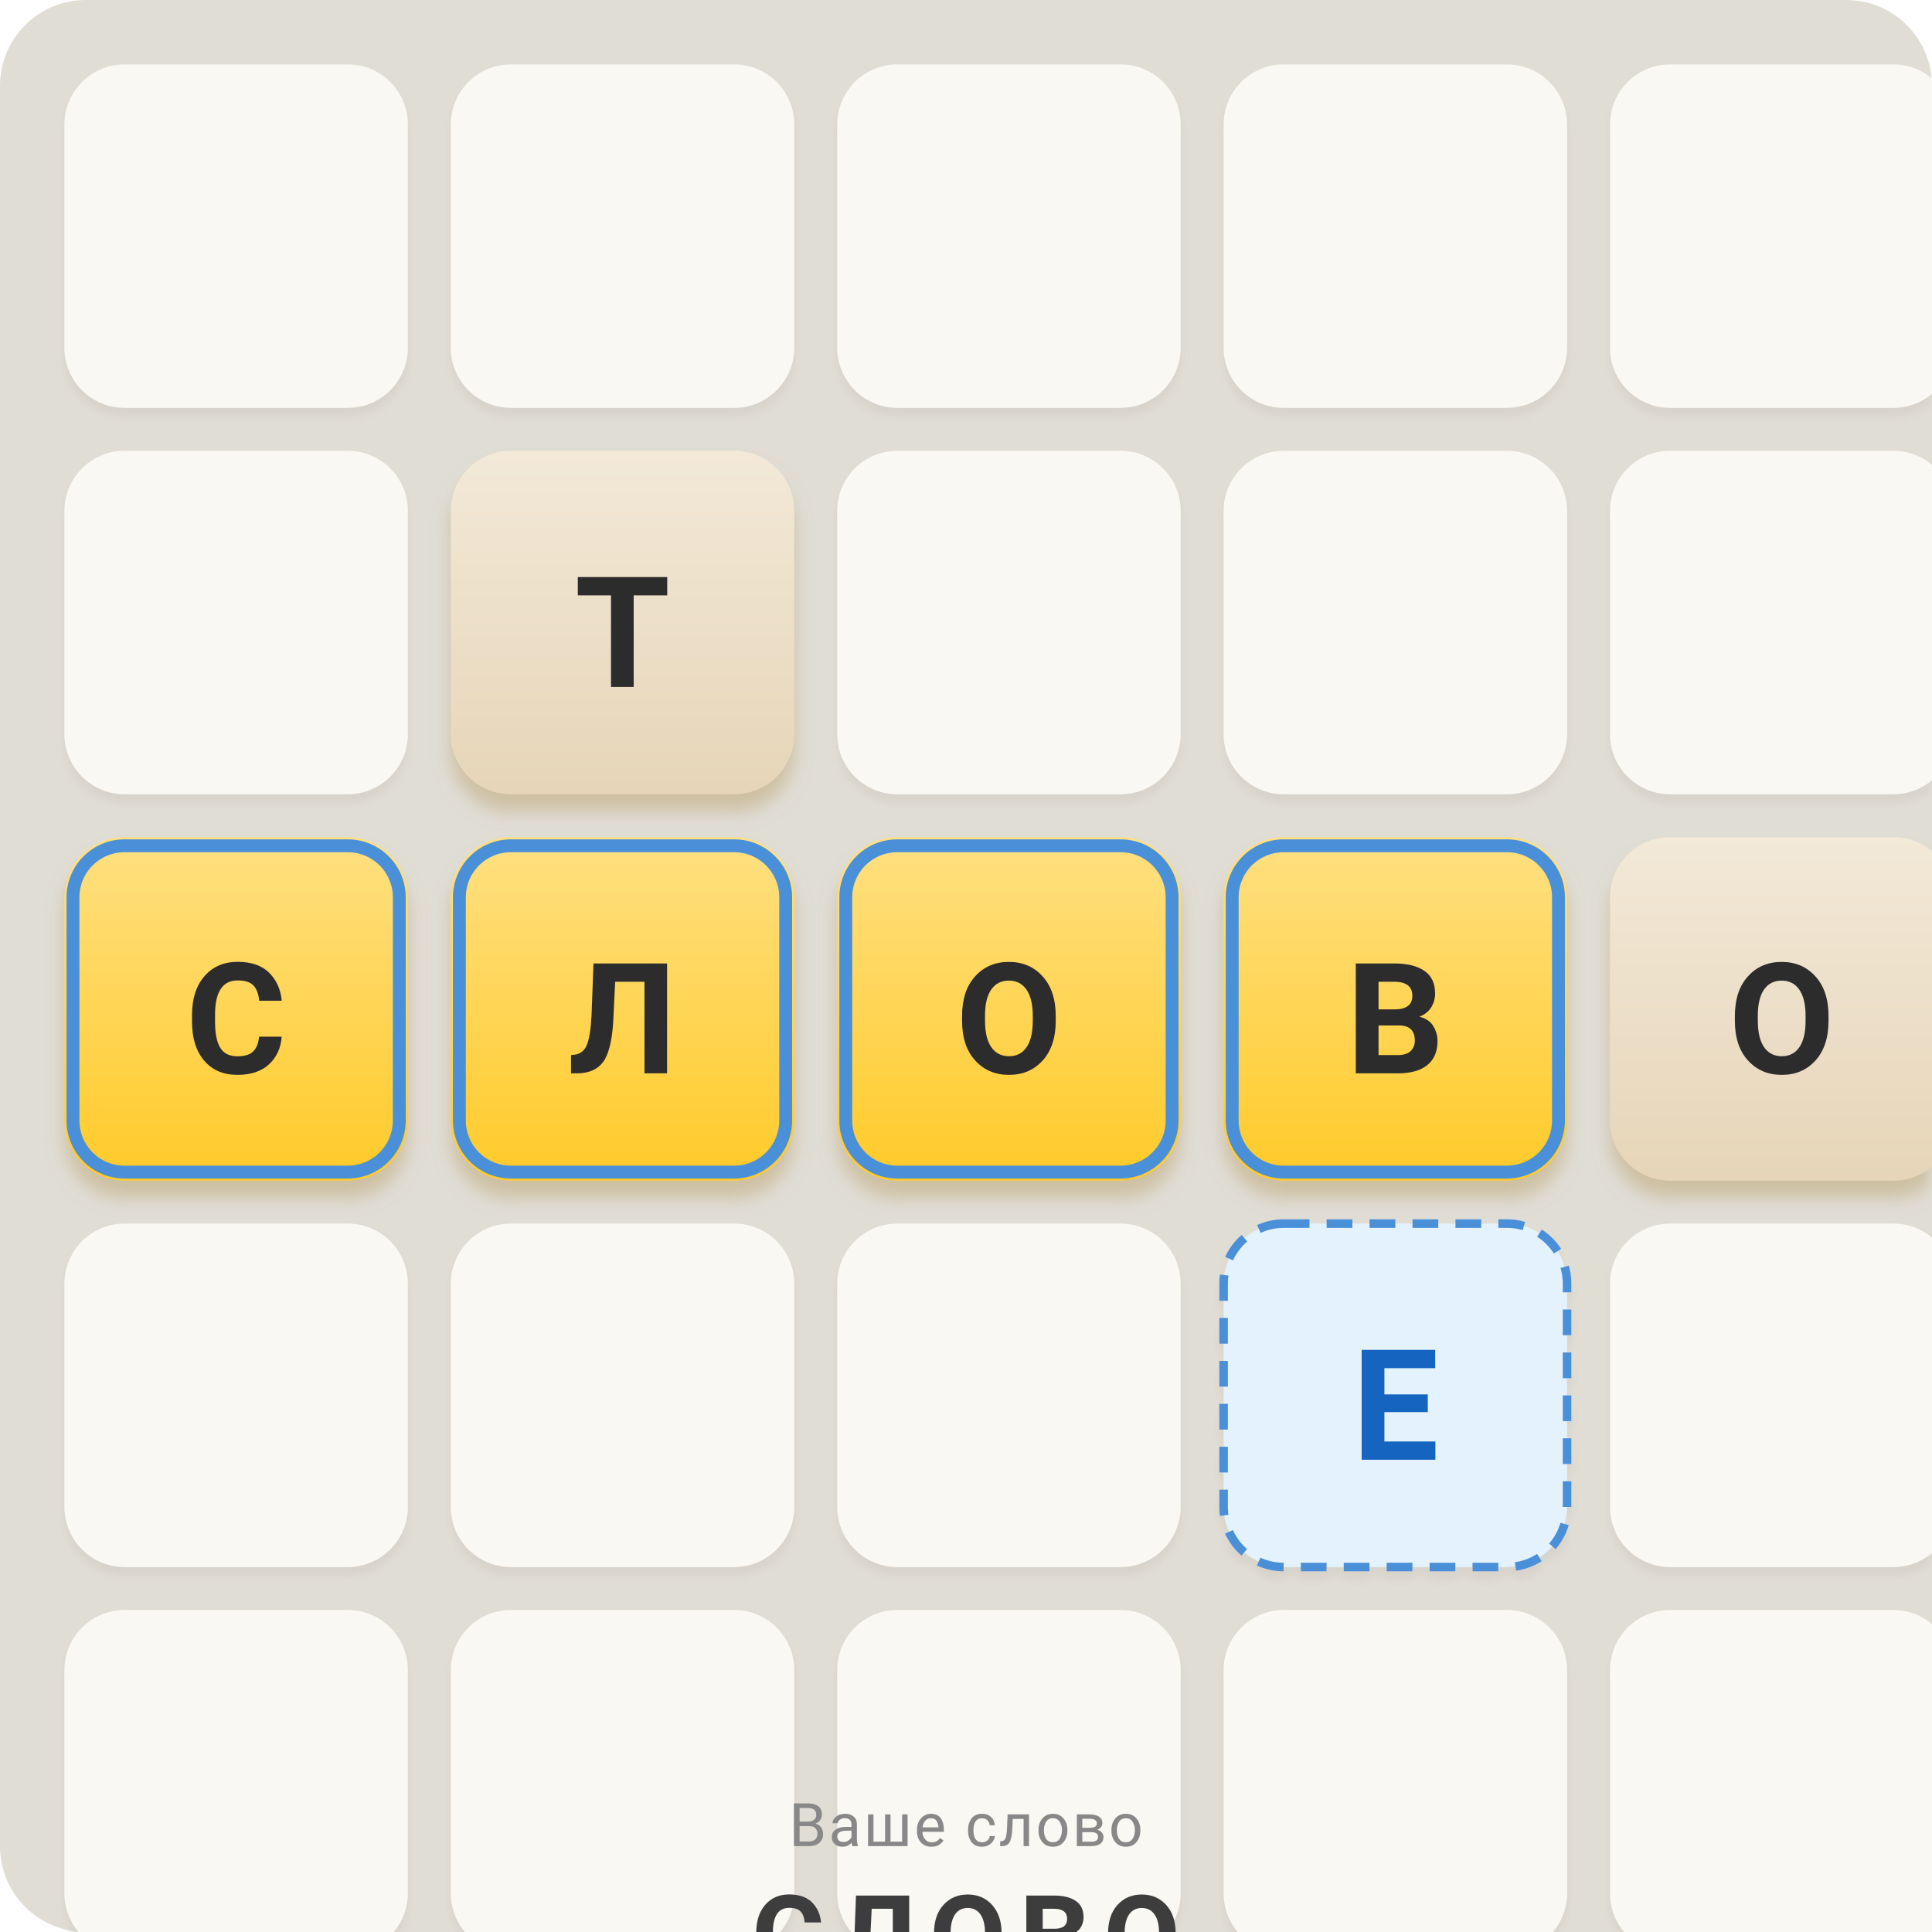
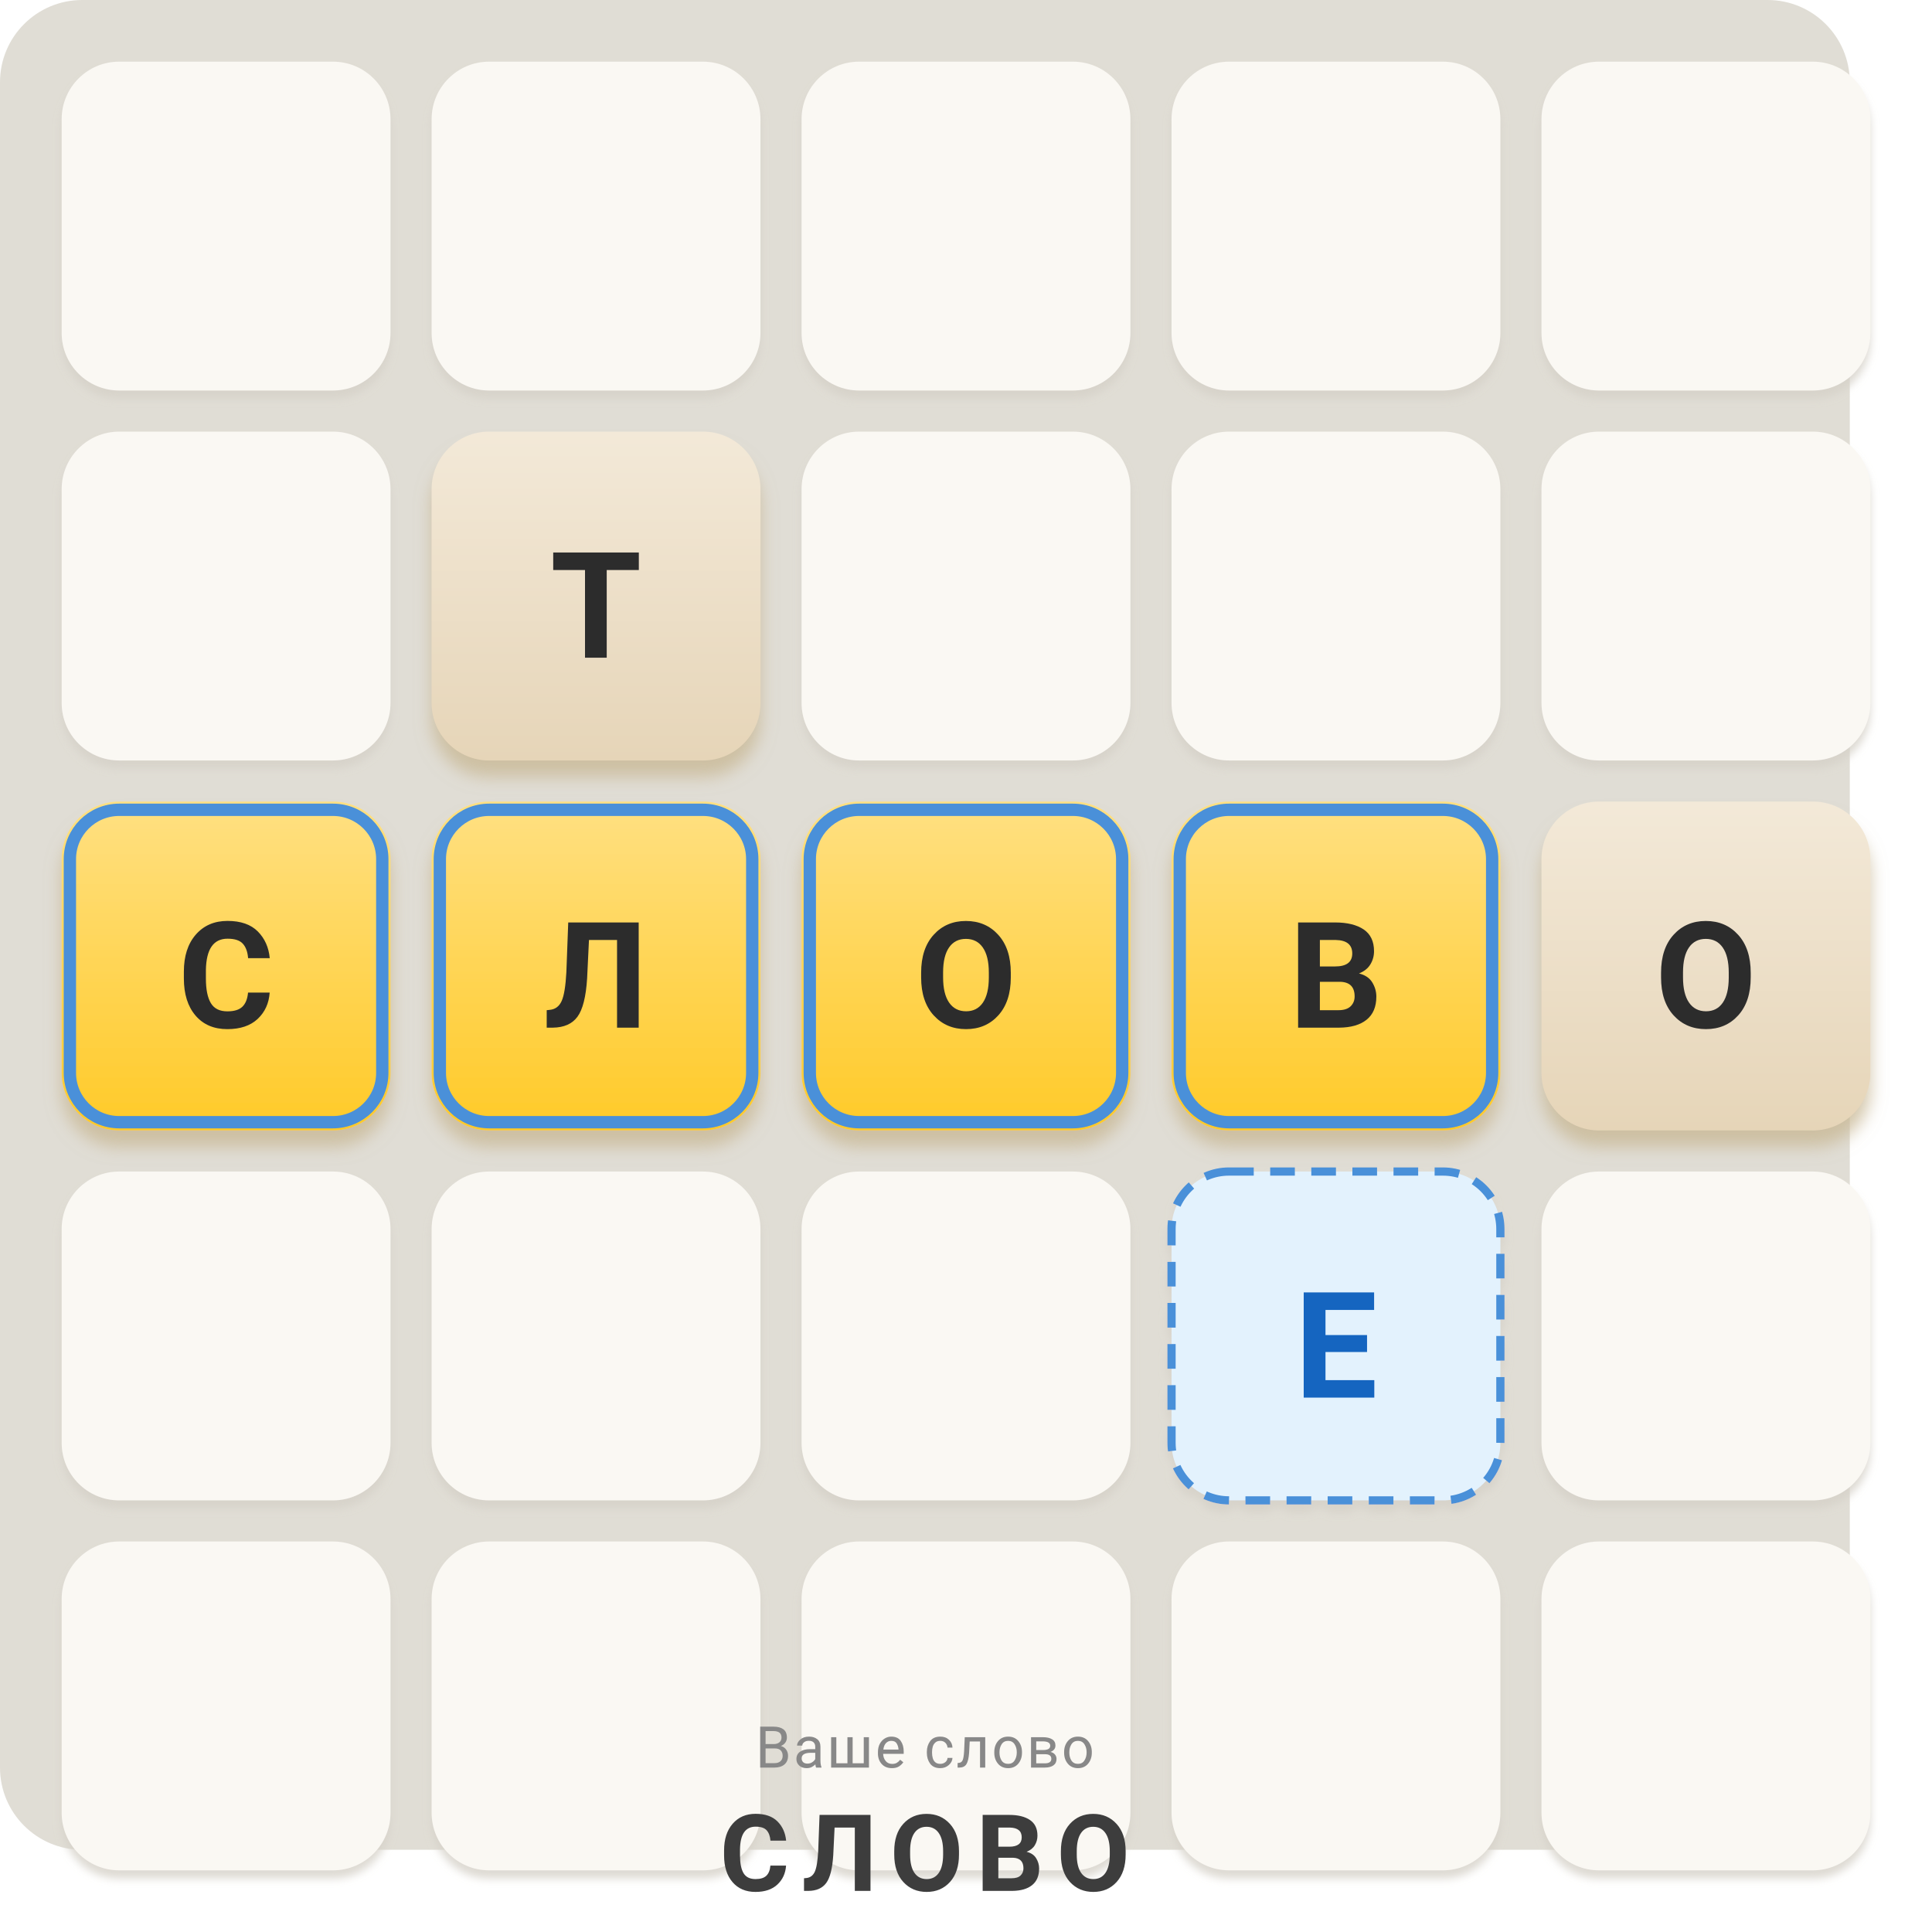
- <svg xmlns="http://www.w3.org/2000/svg" width="450" height="450" viewBox="0 0 450 450">
+ <svg xmlns="http://www.w3.org/2000/svg" width="470" height="470" viewBox="0 0 470 470">
  <defs>
    <linearGradient id="tileGrad" x1="0" y1="0" x2="0" y2="1">
      <stop offset="0%" stop-color="#f3e9d8" />
      <stop offset="100%" stop-color="#e6d5b8" />
    </linearGradient>
    <linearGradient id="selGrad" x1="0" y1="0" x2="0" y2="1">
      <stop offset="0%" stop-color="#ffe082" />
      <stop offset="100%" stop-color="#ffca28" />
    </linearGradient>
    <filter id="shadow" x="-10%" y="-10%" width="120%" height="130%">
      <feDropShadow dx="0" dy="4" stdDeviation="2" flood-color="#c9b896" flood-opacity="0.8" />
    </filter>
    <filter id="emptyShadow" x="-10%" y="-10%" width="120%" height="130%">
      <feDropShadow dx="0" dy="2" stdDeviation="1" flood-color="#d4d0c8" flood-opacity="0.8" />
    </filter>
  </defs>
  <rect x="0" y="0" width="450" height="450" rx="20" fill="#e0ddd5" />
  <rect x="15" y="15" width="80" height="80" rx="14" fill="#faf8f3" filter="url(#emptyShadow)" />
  <rect x="105" y="15" width="80" height="80" rx="14" fill="#faf8f3" filter="url(#emptyShadow)" />
  <rect x="195" y="15" width="80" height="80" rx="14" fill="#faf8f3" filter="url(#emptyShadow)" />
  <rect x="285" y="15" width="80" height="80" rx="14" fill="#faf8f3" filter="url(#emptyShadow)" />
  <rect x="375" y="15" width="80" height="80" rx="14" fill="#faf8f3" filter="url(#emptyShadow)" />
  <rect x="15" y="105" width="80" height="80" rx="14" fill="#faf8f3" filter="url(#emptyShadow)" />
  <rect x="105" y="105" width="80" height="80" rx="14" fill="url(#tileGrad)" filter="url(#shadow)" />
  <rect x="195" y="105" width="80" height="80" rx="14" fill="#faf8f3" filter="url(#emptyShadow)" />
  <rect x="285" y="105" width="80" height="80" rx="14" fill="#faf8f3" filter="url(#emptyShadow)" />
  <rect x="375" y="105" width="80" height="80" rx="14" fill="#faf8f3" filter="url(#emptyShadow)" />
  <text x="145" y="160" text-anchor="middle" font-family="Segoe UI, Roboto, Helvetica, Arial, sans-serif" font-size="36" font-weight="700" fill="#2c2c2c">Т</text>
  <rect x="15" y="195" width="80" height="80" rx="14" fill="url(#selGrad)" filter="url(#shadow)" />
  <rect x="105" y="195" width="80" height="80" rx="14" fill="url(#selGrad)" filter="url(#shadow)" />
  <rect x="195" y="195" width="80" height="80" rx="14" fill="url(#selGrad)" filter="url(#shadow)" />
  <rect x="285" y="195" width="80" height="80" rx="14" fill="url(#selGrad)" filter="url(#shadow)" />
  <rect x="375" y="195" width="80" height="80" rx="14" fill="url(#tileGrad)" filter="url(#shadow)" />
  <rect x="17" y="197" width="76" height="76" rx="12" fill="none" stroke="#4a90d9" stroke-width="3" />
  <rect x="107" y="197" width="76" height="76" rx="12" fill="none" stroke="#4a90d9" stroke-width="3" />
  <rect x="197" y="197" width="76" height="76" rx="12" fill="none" stroke="#4a90d9" stroke-width="3" />
  <rect x="287" y="197" width="76" height="76" rx="12" fill="none" stroke="#4a90d9" stroke-width="3" />
  <text x="55" y="250" text-anchor="middle" font-family="Segoe UI, Roboto, Helvetica, Arial, sans-serif" font-size="36" font-weight="700" fill="#2c2c2c">С</text>
  <text x="145" y="250" text-anchor="middle" font-family="Segoe UI, Roboto, Helvetica, Arial, sans-serif" font-size="36" font-weight="700" fill="#2c2c2c">Л</text>
  <text x="235" y="250" text-anchor="middle" font-family="Segoe UI, Roboto, Helvetica, Arial, sans-serif" font-size="36" font-weight="700" fill="#2c2c2c">О</text>
  <text x="325" y="250" text-anchor="middle" font-family="Segoe UI, Roboto, Helvetica, Arial, sans-serif" font-size="36" font-weight="700" fill="#2c2c2c">В</text>
  <text x="415" y="250" text-anchor="middle" font-family="Segoe UI, Roboto, Helvetica, Arial, sans-serif" font-size="36" font-weight="700" fill="#2c2c2c">О</text>
  <rect x="15" y="285" width="80" height="80" rx="14" fill="#faf8f3" filter="url(#emptyShadow)" />
  <rect x="105" y="285" width="80" height="80" rx="14" fill="#faf8f3" filter="url(#emptyShadow)" />
  <rect x="195" y="285" width="80" height="80" rx="14" fill="#faf8f3" filter="url(#emptyShadow)" />
  <rect x="285" y="285" width="80" height="80" rx="14" fill="#e3f2fd" stroke="#4a90d9" stroke-width="2" stroke-dasharray="6,4" filter="url(#emptyShadow)" />
  <rect x="375" y="285" width="80" height="80" rx="14" fill="#faf8f3" filter="url(#emptyShadow)" />
  <text x="325" y="340" text-anchor="middle" font-family="Segoe UI, Roboto, Helvetica, Arial, sans-serif" font-size="36" font-weight="700" fill="#1565c0">Е</text>
  <rect x="15" y="375" width="80" height="80" rx="14" fill="#faf8f3" filter="url(#emptyShadow)" />
  <rect x="105" y="375" width="80" height="80" rx="14" fill="#faf8f3" filter="url(#emptyShadow)" />
  <rect x="195" y="375" width="80" height="80" rx="14" fill="#faf8f3" filter="url(#emptyShadow)" />
  <rect x="285" y="375" width="80" height="80" rx="14" fill="#faf8f3" filter="url(#emptyShadow)" />
  <rect x="375" y="375" width="80" height="80" rx="14" fill="#faf8f3" filter="url(#emptyShadow)" />
  <text x="225" y="430" text-anchor="middle" font-family="Segoe UI, Roboto, Helvetica, Arial, sans-serif" font-size="14" fill="#888" letter-spacing="0.5">Ваше слово</text>
  <text x="225" y="460" text-anchor="middle" font-family="Segoe UI, Roboto, Helvetica, Arial, sans-serif" font-size="26" font-weight="700" fill="#3d3d3d" letter-spacing="3">СЛОВО</text>
</svg>
